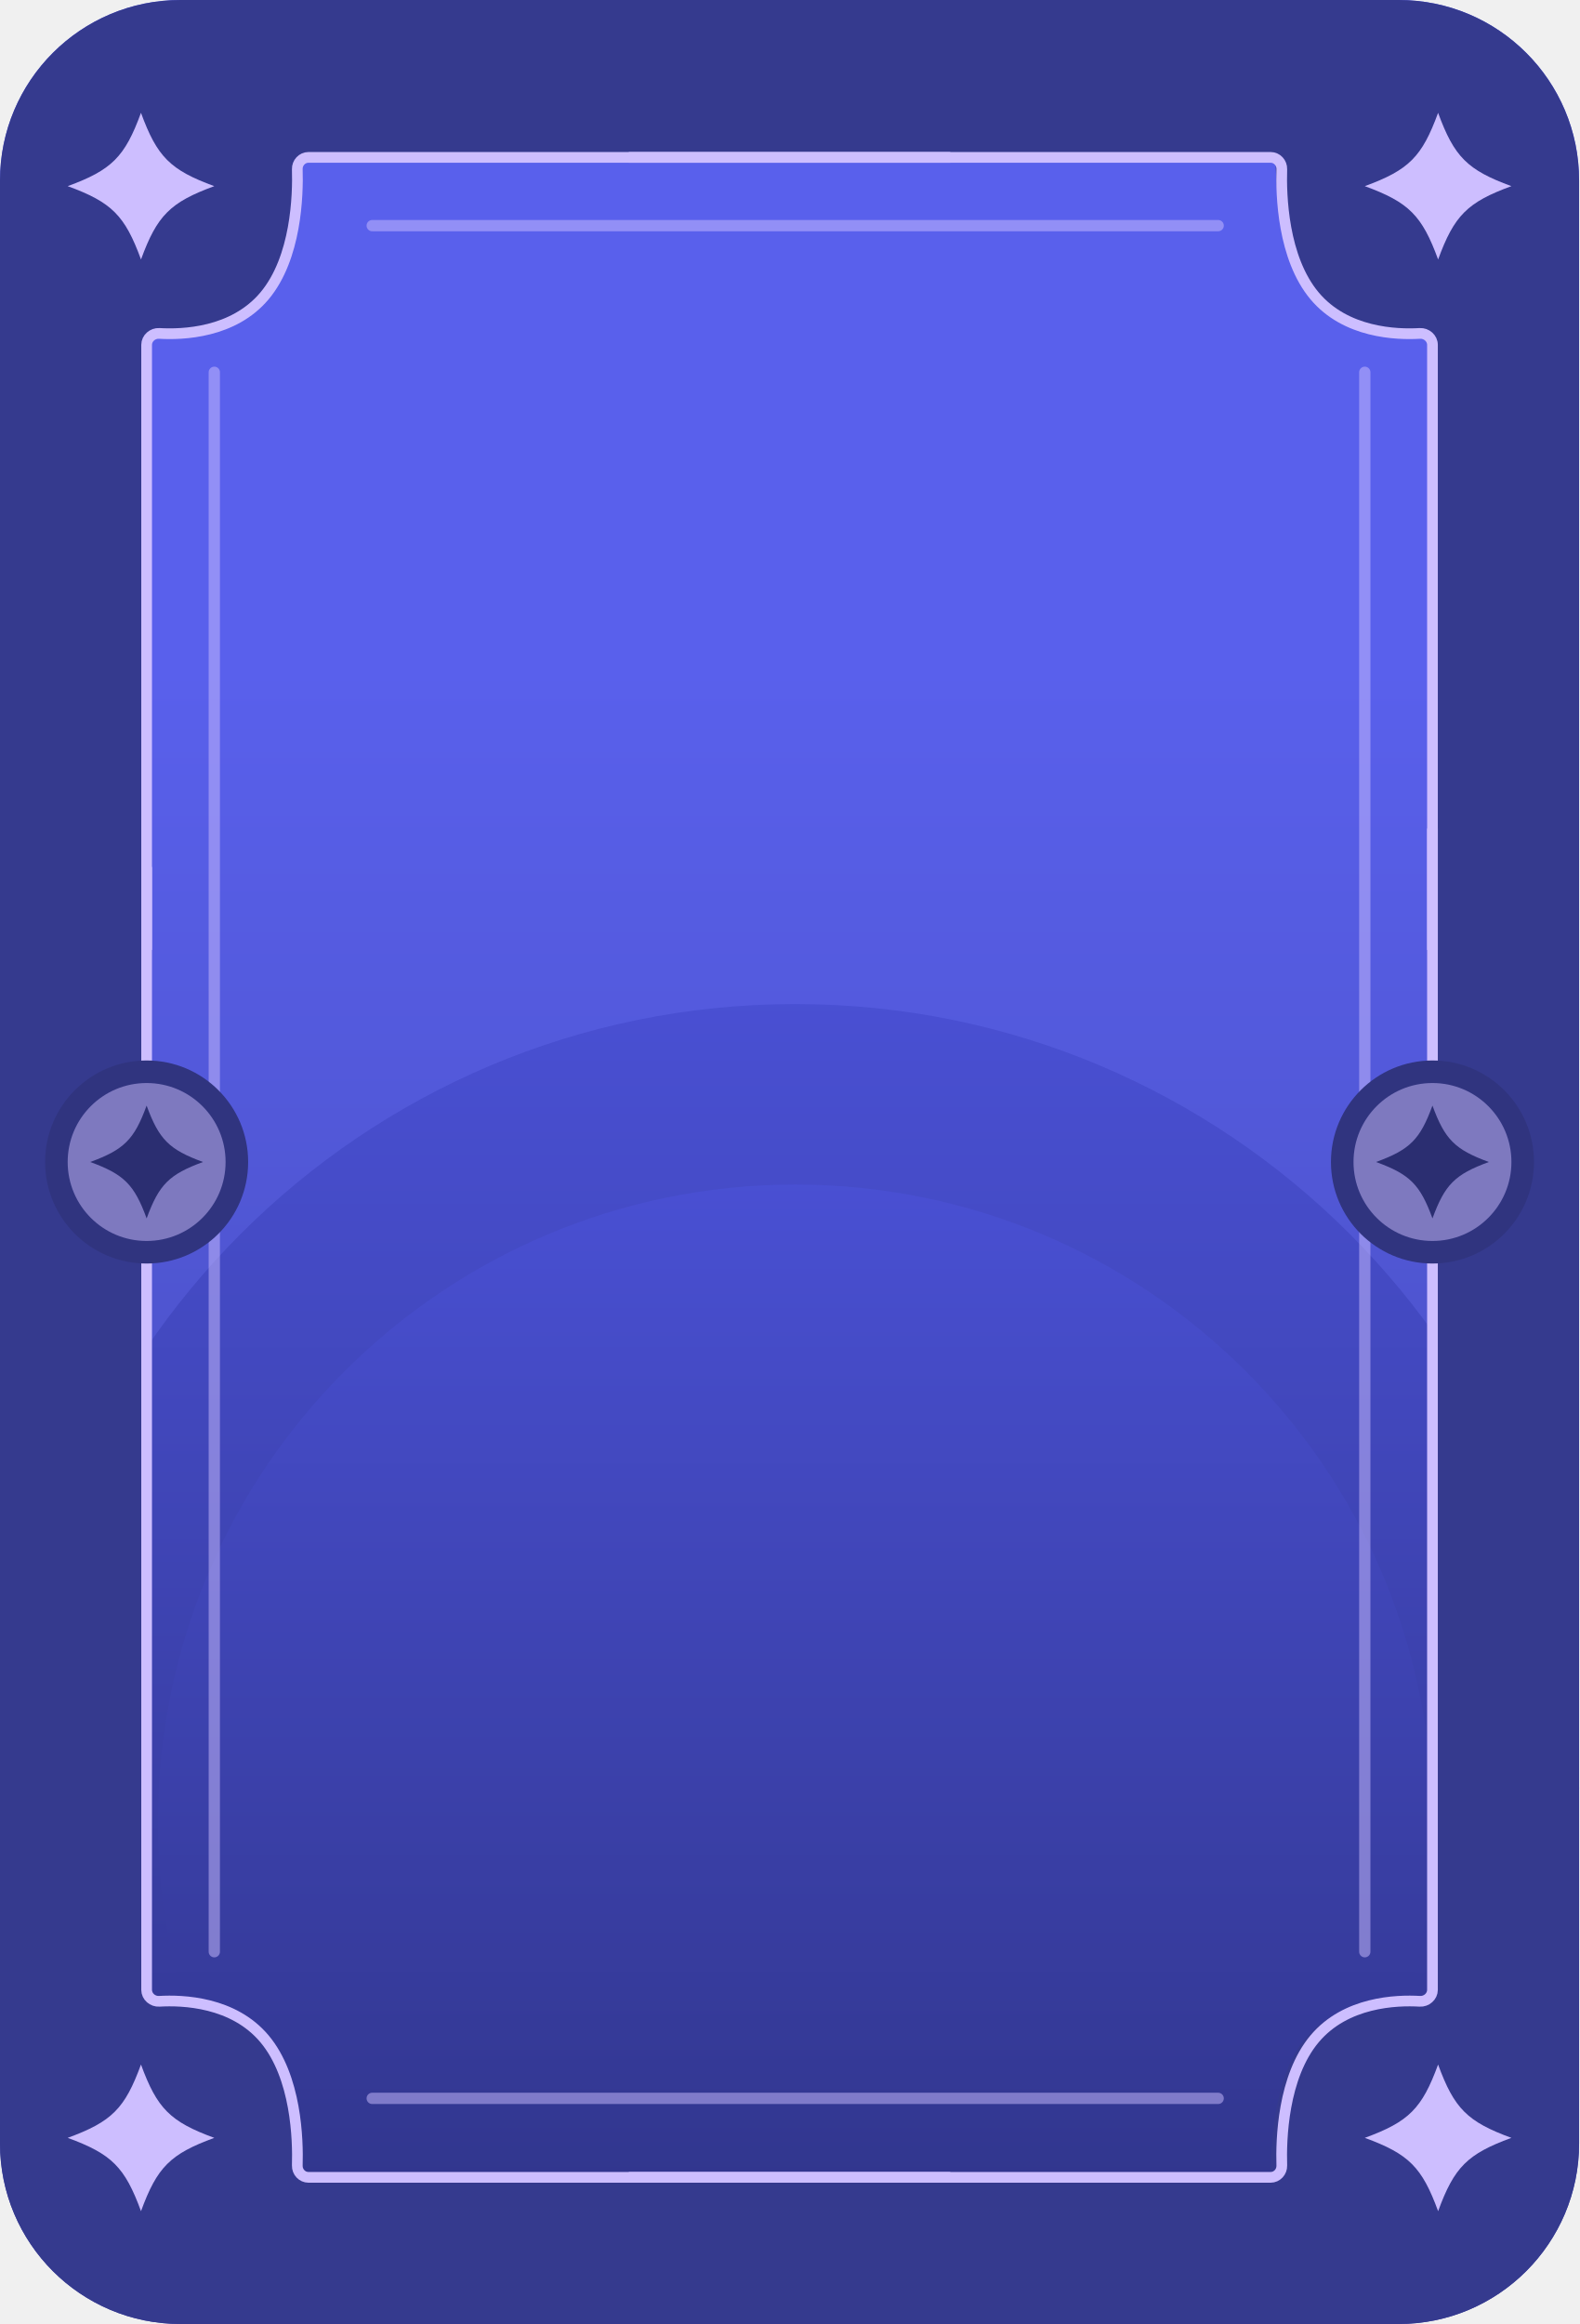
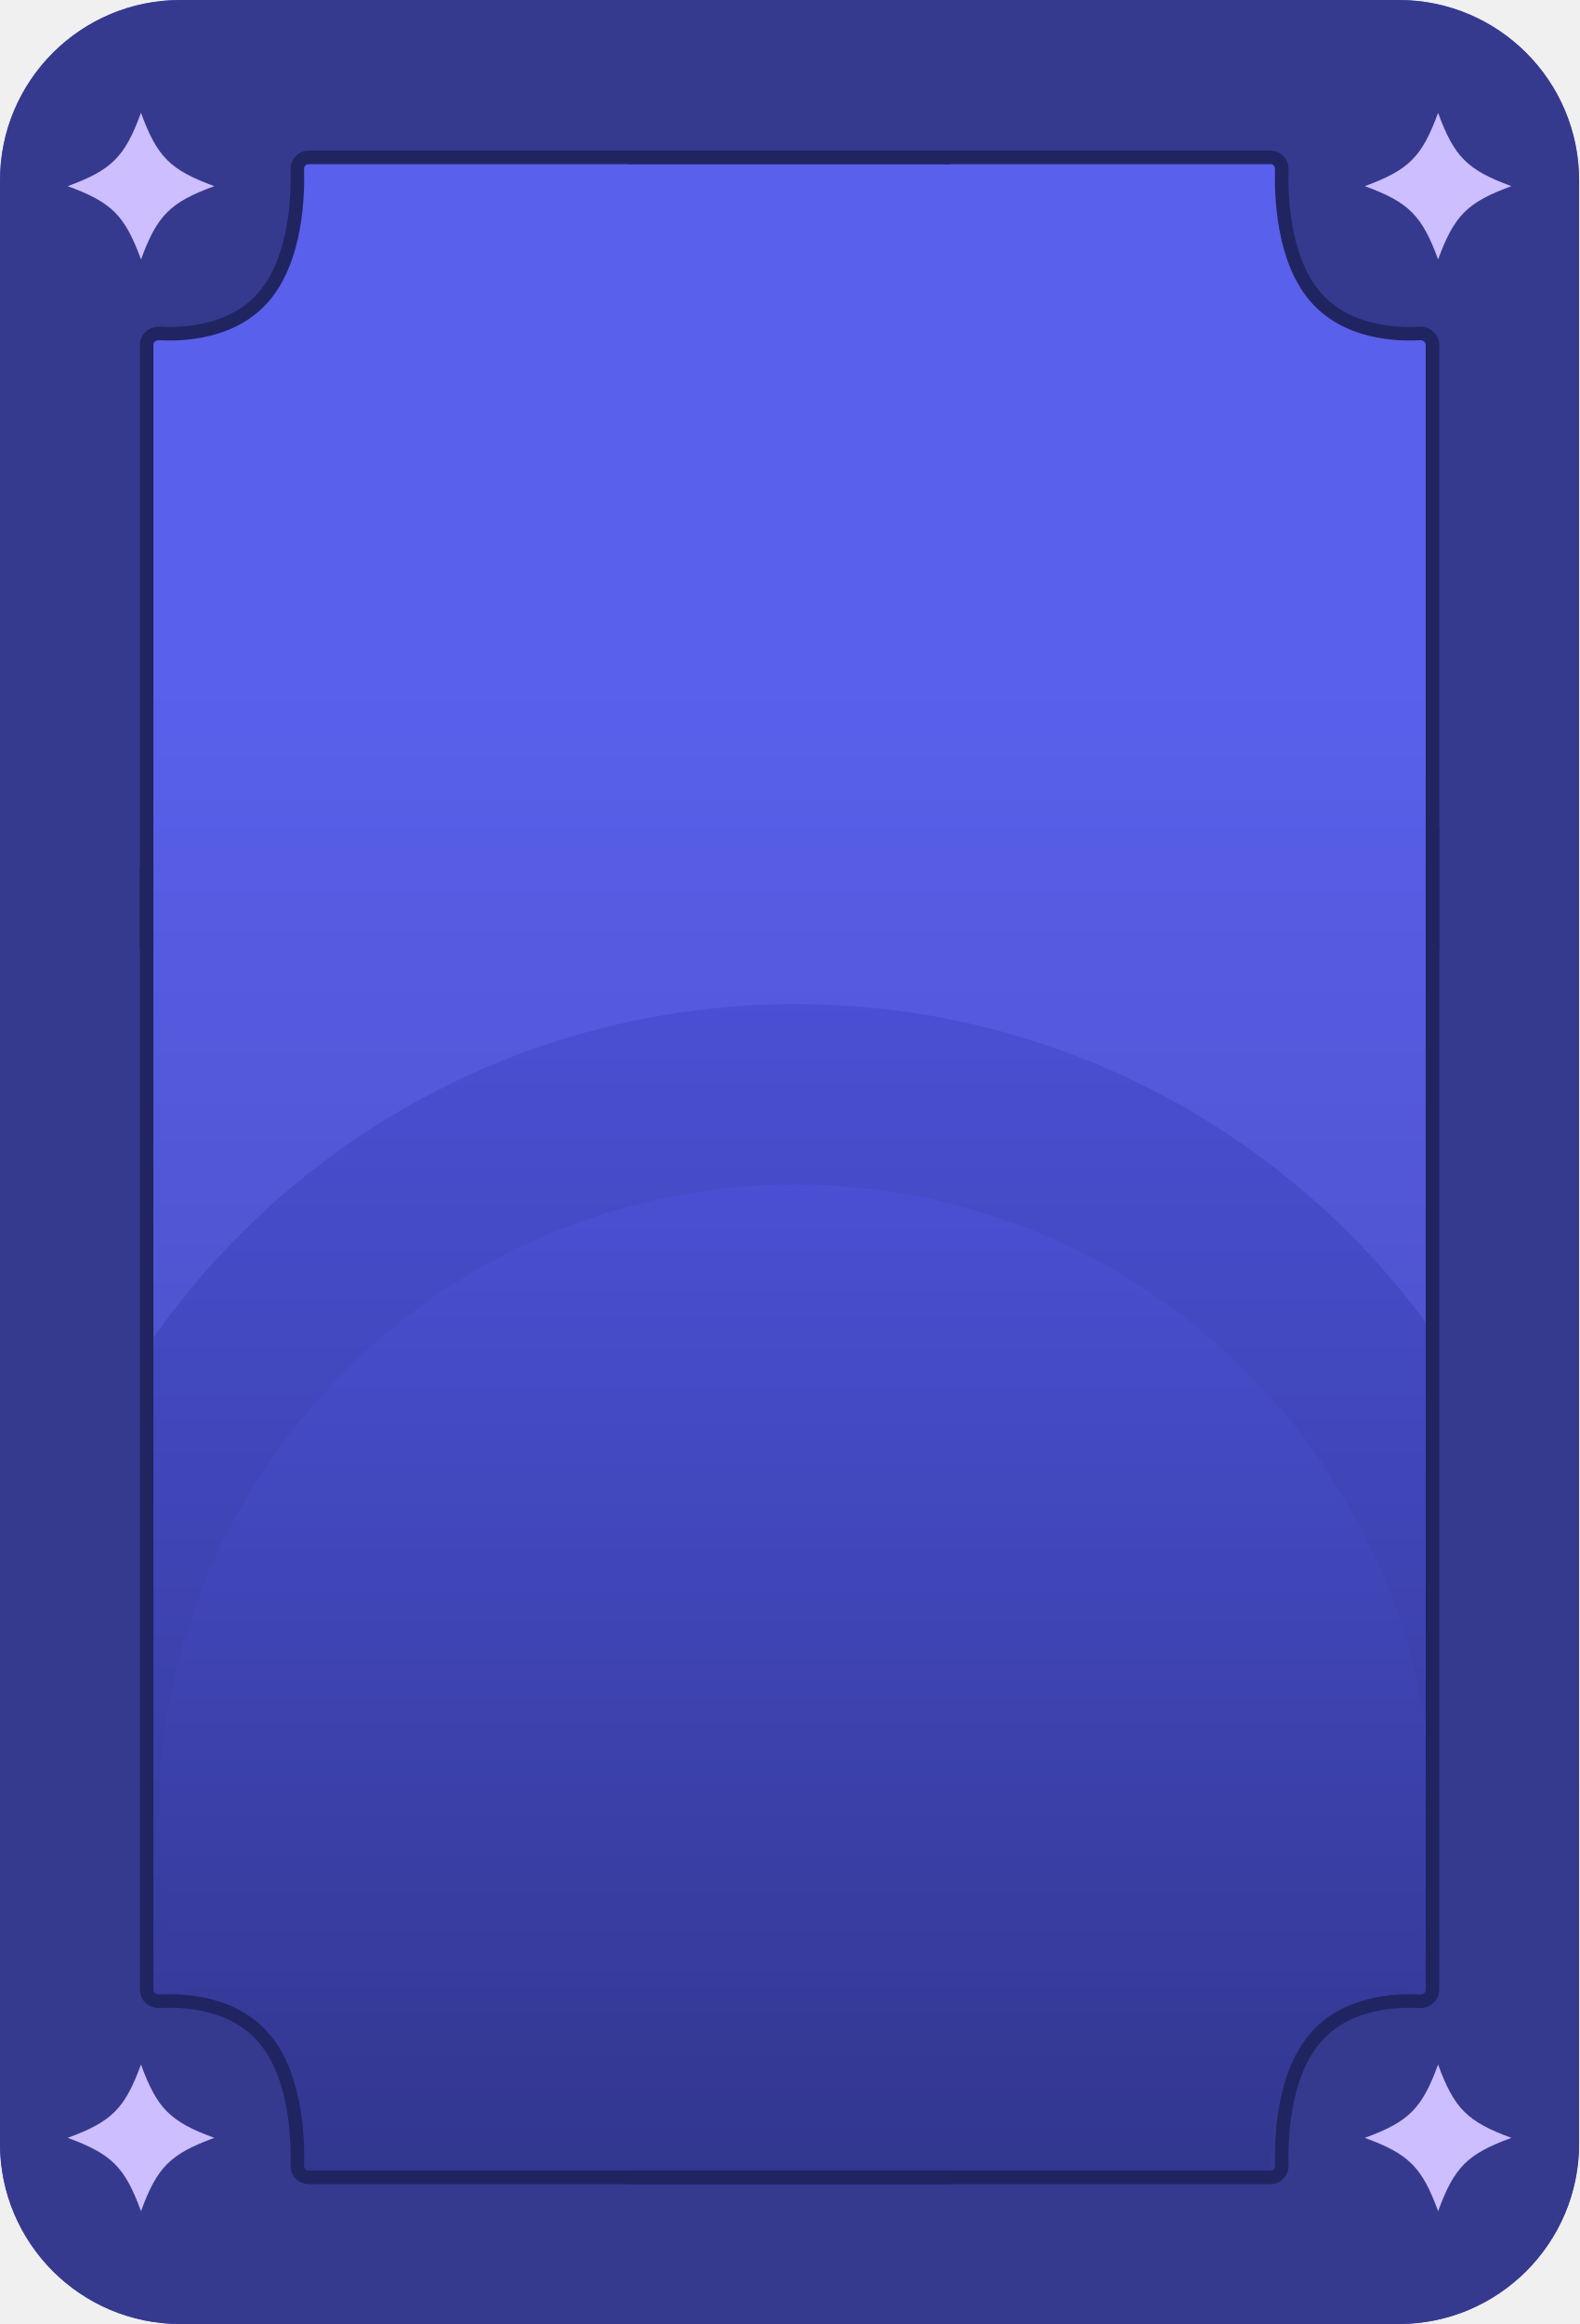
<svg xmlns="http://www.w3.org/2000/svg" width="140" height="206" viewBox="0 0 140 206" fill="none">
-   <g id="Taro_card1">
-     <g clip-path="url(#clip0_zodiac_card_selected)">
-       <rect width="140" height="206" rx="16" fill="url(#paint0_linear_zodiac_card_selected)" />
-       <circle id="Ellipse 20" cx="70.5" cy="158.5" r="69.5" fill="url(#paint1_linear_zodiac_card_selected)" />
-       <circle id="Ellipse 21" cx="70.5" cy="161.5" r="56.5" fill="url(#paint2_linear_zodiac_card_selected)" />
-       <path id="Exclude" d="M124 0C132.837 0 140 7.163 140 16V190C140 198.837 132.837 206 124 206H16C7.163 206 8.05374e-08 198.837 0 190V16C1.73961e-06 7.163 7.163 4.83193e-08 16 0H124ZM26.685 14C25.962 24.931 23.414 28.601 13.067 30.11L13.201 176.89C23.139 176.641 25.674 180.644 26.685 193H112.584C113.022 180.796 116.263 177.111 127.067 176.89V30.11C115.827 28.758 113.372 25.128 113.083 14H26.685Z" fill="#353A8E" />
-       <g id="Group 8">
-         <g id="Group 7">
-           <path id="Vector 4" d="M55.75 13.95H112.652C113.214 13.95 113.659 14.434 113.642 14.995C113.571 17.294 113.725 22.858 116.55 26.228C119.302 29.512 123.798 29.678 125.879 29.555C126.467 29.52 127 29.979 127 30.569V84.21" stroke="#CDBEFF" stroke-width="0.95" />
-           <path id="Vector 5" d="M84.25 13.95H27.348C26.786 13.95 26.341 14.434 26.358 14.995C26.429 17.294 26.275 22.858 23.45 26.228C20.698 29.512 16.202 29.678 14.121 29.555C13.533 29.52 13 29.979 13 30.569V84.21" stroke="#CDBEFF" stroke-width="0.95" />
-           <path id="Vector 7" d="M55.75 193L112.652 193C113.214 193 113.659 192.516 113.642 191.955C113.571 189.656 113.725 184.092 116.55 180.722C119.302 177.438 123.798 177.272 125.879 177.395C126.467 177.43 127 176.971 127 176.382L127 73.444" stroke="#CDBEFF" stroke-width="0.95" />
-           <path id="Vector 6" d="M84.25 193L27.348 193C26.786 193 26.341 192.516 26.358 191.955C26.429 189.656 26.275 184.092 23.45 180.722C20.698 177.438 16.202 177.272 14.121 177.395C13.533 177.43 13 176.971 13 176.382L13 76.844" stroke="#CDBEFF" stroke-width="0.95" />
-         </g>
-         <path id="Vector" d="M134 16.5C130.091 17.931 128.932 19.091 127.501 23C126.068 19.092 124.909 17.931 121 16.5C124.909 15.069 126.068 13.909 127.499 10C128.93 13.909 130.09 15.069 133.999 16.5H134Z" fill="#CDBEFF" />
-         <path id="Vector_2" d="M134 189.5C130.091 190.931 128.932 192.091 127.501 196C126.068 192.092 124.909 190.931 121 189.5C124.909 188.069 126.068 186.909 127.499 183C128.93 186.909 130.09 188.069 133.999 189.5H134Z" fill="#CDBEFF" />
-         <path id="Vector_3" d="M19 16.5C15.091 17.931 13.931 19.091 12.501 23C11.069 19.092 9.909 17.931 6 16.5C9.909 15.069 11.069 13.909 12.499 10C13.93 13.909 15.09 15.069 18.998 16.5H19Z" fill="#CDBEFF" />
-         <path id="Vector_4" d="M19 189.5C15.091 190.931 13.931 192.091 12.501 196C11.069 192.092 9.909 190.931 6 189.5C9.909 188.069 11.069 186.909 12.499 183C13.93 186.909 15.09 188.069 18.998 189.5H19Z" fill="#CDBEFF" />
-         <path id="Vector 9" d="M33 186H108" stroke="#CDBEFF" stroke-opacity="0.5" stroke-linecap="round" />
-         <path id="Vector 10" d="M33 20H108" stroke="#CDBEFF" stroke-opacity="0.5" stroke-linecap="round" />
-         <path id="Vector 11" d="M121 33L121 173" stroke="#CDBEFF" stroke-opacity="0.5" stroke-linecap="round" />
-         <path id="Vector 12" d="M19 33L19 173" stroke="#CDBEFF" stroke-opacity="0.5" stroke-linecap="round" />
-         <g id="Group 9">
-           <circle id="Ellipse 16" cx="127" cy="103" r="9" fill="#30347F" />
-           <circle id="Ellipse 18" cx="127" cy="103" r="7" fill="#CDBEFF" fill-opacity="0.5" />
-           <circle id="Ellipse 17" cx="13" cy="103" r="9" fill="#30347F" />
-           <circle id="Ellipse 19" cx="7" cy="7" r="7" transform="matrix(-1 0 0 1 20 96)" fill="#CDBEFF" fill-opacity="0.5" />
-           <path id="Vector_5" d="M132 103C128.993 104.101 128.101 104.993 127.001 108C125.899 104.994 125.007 104.101 122 103C125.007 101.899 125.899 101.007 126.999 98C128.1 101.007 128.992 101.899 131.999 103H132Z" fill="#2B2E71" />
-           <path id="Vector_6" d="M18 103C14.993 104.101 14.101 104.993 13.001 108C11.899 104.994 11.007 104.101 8 103C11.007 101.899 11.899 101.007 12.999 98C14.1 101.007 14.992 101.899 17.999 103H18Z" fill="#2B2E71" />
-         </g>
-       </g>
-     </g>
+   <g clip-path="url(#clip0_zodiac_card_selected)">
+     <rect width="140" height="206" rx="16" fill="url(#paint0_linear_zodiac_card_selected)" />
+     <circle cx="70.5" cy="158.5" r="69.5" fill="url(#paint1_linear_zodiac_card_selected)" />
+     <circle cx="70.5" cy="161.5" r="56.5" fill="url(#paint2_linear_zodiac_card_selected)" />
+     <path d="M124 0C132.837 0 140 7.163 140 16V190C140 198.837 132.837 206 124 206H16C7.163 206 8.05374e-08 198.837 0 190V16C1.73961e-06 7.163 7.163 4.83193e-08 16 0H124ZM26.685 14C25.962 24.931 23.414 28.601 13.067 30.11L13.201 176.89C23.139 176.641 25.674 180.644 26.685 193H112.584C113.022 180.796 116.263 177.111 127.067 176.89V30.11C115.827 28.758 113.372 25.128 113.083 14H26.685Z" fill="#353A8E" />
+     <path d="M55.75 13.95H112.652C113.214 13.95 113.659 14.434 113.642 14.995C113.571 17.294 113.725 22.858 116.55 26.228C119.302 29.512 123.798 29.678 125.879 29.555C126.467 29.52 127 29.979 127 30.569V84.21" stroke="#202461" stroke-width="1.2" />
+     <path d="M84.25 13.95H27.348C26.786 13.95 26.341 14.434 26.358 14.995C26.429 17.294 26.275 22.858 23.45 26.228C20.698 29.512 16.202 29.678 14.121 29.555C13.533 29.52 13 29.979 13 30.569V84.21" stroke="#202461" stroke-width="1.2" />
+     <path d="M55.75 193H112.652C113.214 193 113.659 192.516 113.642 191.955C113.571 189.656 113.725 184.092 116.55 180.722C119.302 177.438 123.798 177.272 125.879 177.395C126.467 177.43 127 176.971 127 176.382V124.913V73.444" stroke="#202461" stroke-width="1.2" />
+     <path d="M84.25 193H27.348C26.786 193 26.341 192.516 26.358 191.955C26.429 189.656 26.275 184.092 23.45 180.722C20.698 177.438 16.202 177.272 14.121 177.395C13.533 177.43 13 176.971 13 176.382L13 76.844" stroke="#202461" stroke-width="1.2" />
+     <path d="M134 16.5C130.091 17.931 128.932 19.091 127.501 23C126.068 19.092 124.909 17.931 121 16.5C124.909 15.069 126.068 13.909 127.499 10C128.93 13.909 130.09 15.069 133.999 16.5H134Z" fill="#CDBEFF" />
+     <path d="M134 189.5C130.091 190.931 128.932 192.091 127.501 196C126.068 192.092 124.909 190.931 121 189.5C124.909 188.069 126.068 186.909 127.499 183C128.93 186.909 130.09 188.069 133.999 189.5H134Z" fill="#CDBEFF" />
+     <path d="M19 16.5C15.091 17.931 13.931 19.091 12.501 23C11.069 19.092 9.909 17.931 6 16.5C9.909 15.069 11.069 13.909 12.499 10C13.93 13.909 15.09 15.069 18.998 16.5H19Z" fill="#CDBEFF" />
+     <path d="M19 189.5C15.091 190.931 13.931 192.091 12.501 196C11.069 192.092 9.909 190.931 6 189.5C9.909 188.069 11.069 186.909 12.499 183C13.93 186.909 15.09 188.069 18.998 189.5H19Z" fill="#CDBEFF" />
  </g>
  <defs>
    <linearGradient id="paint0_linear_zodiac_card_selected" x1="69.815" y1="59.356" x2="69.815" y2="271.757" gradientUnits="userSpaceOnUse">
      <stop stop-color="#5960EC" />
      <stop offset="1" stop-color="#333786" />
    </linearGradient>
    <linearGradient id="paint1_linear_zodiac_card_selected" x1="70.5" y1="228" x2="70.5" y2="66.243" gradientUnits="userSpaceOnUse">
      <stop stop-color="#2B2F7B" />
      <stop offset="1" stop-color="#4E55E1" />
    </linearGradient>
    <linearGradient id="paint2_linear_zodiac_card_selected" x1="70.5" y1="218" x2="70.5" y2="86.5" gradientUnits="userSpaceOnUse">
      <stop stop-color="#2B2F7B" />
      <stop offset="1" stop-color="#4E55E1" />
    </linearGradient>
    <clipPath id="clip0_zodiac_card_selected">
      <rect width="140" height="206" rx="16" fill="white" />
    </clipPath>
  </defs>
</svg>
